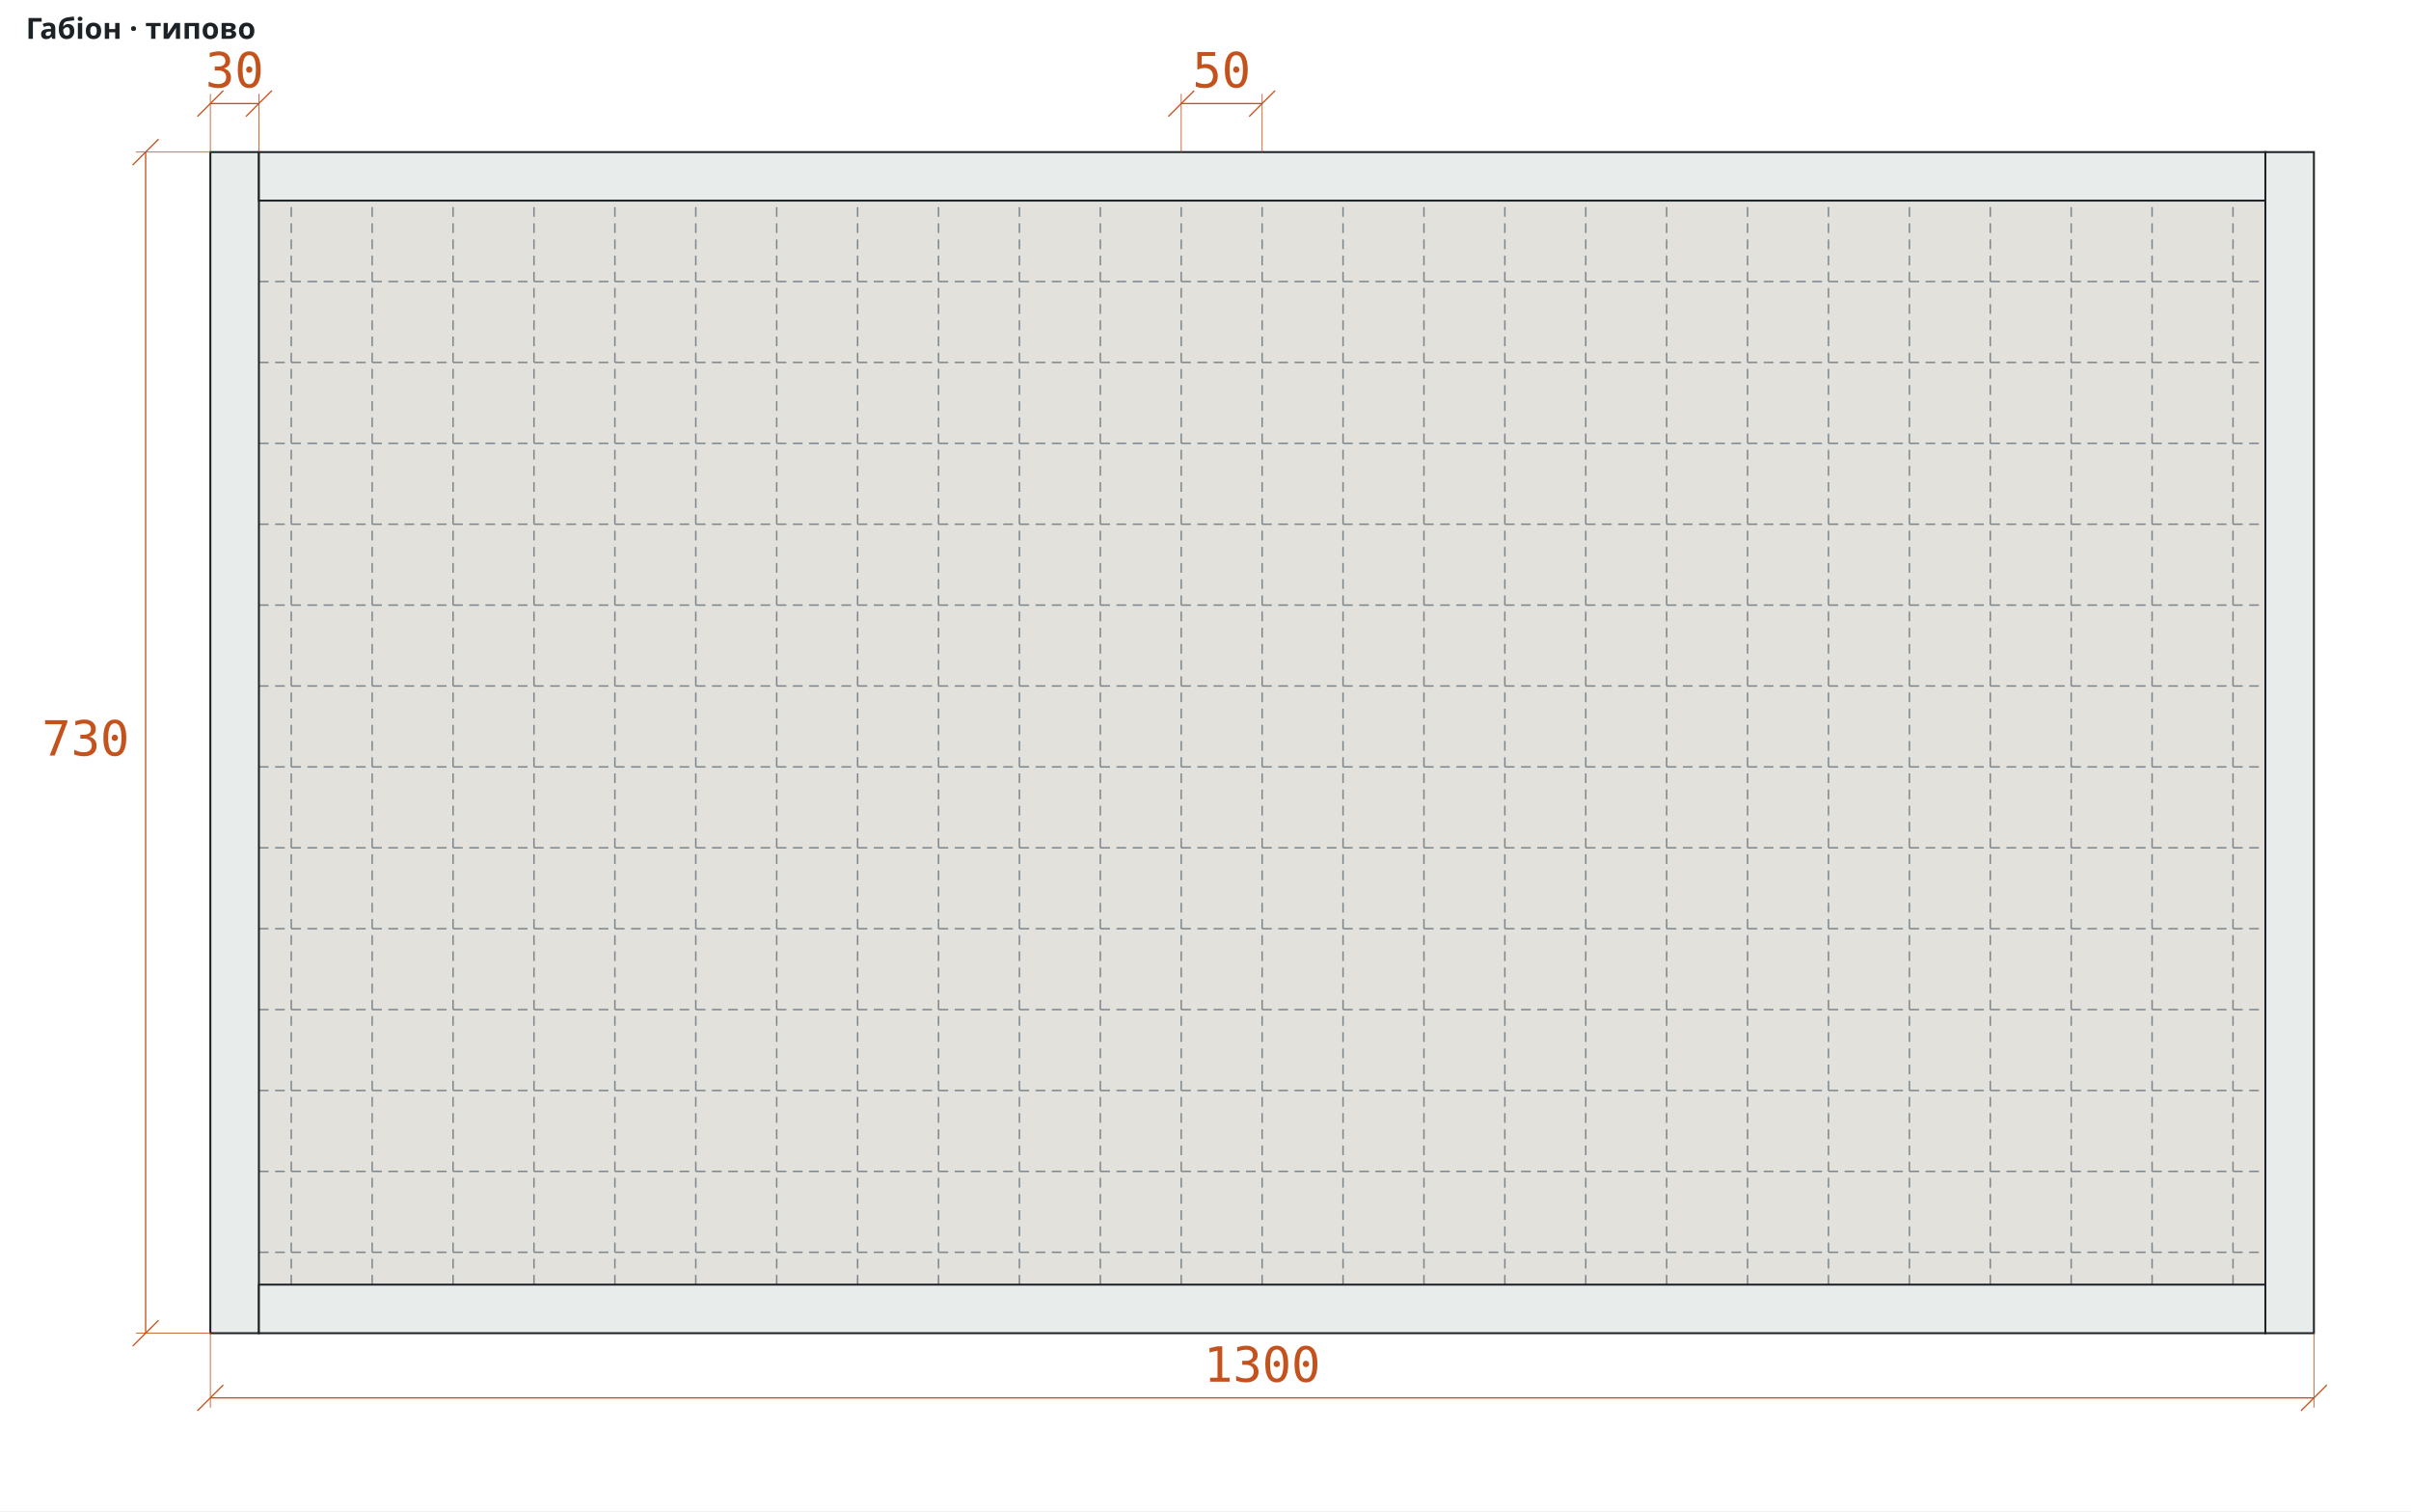
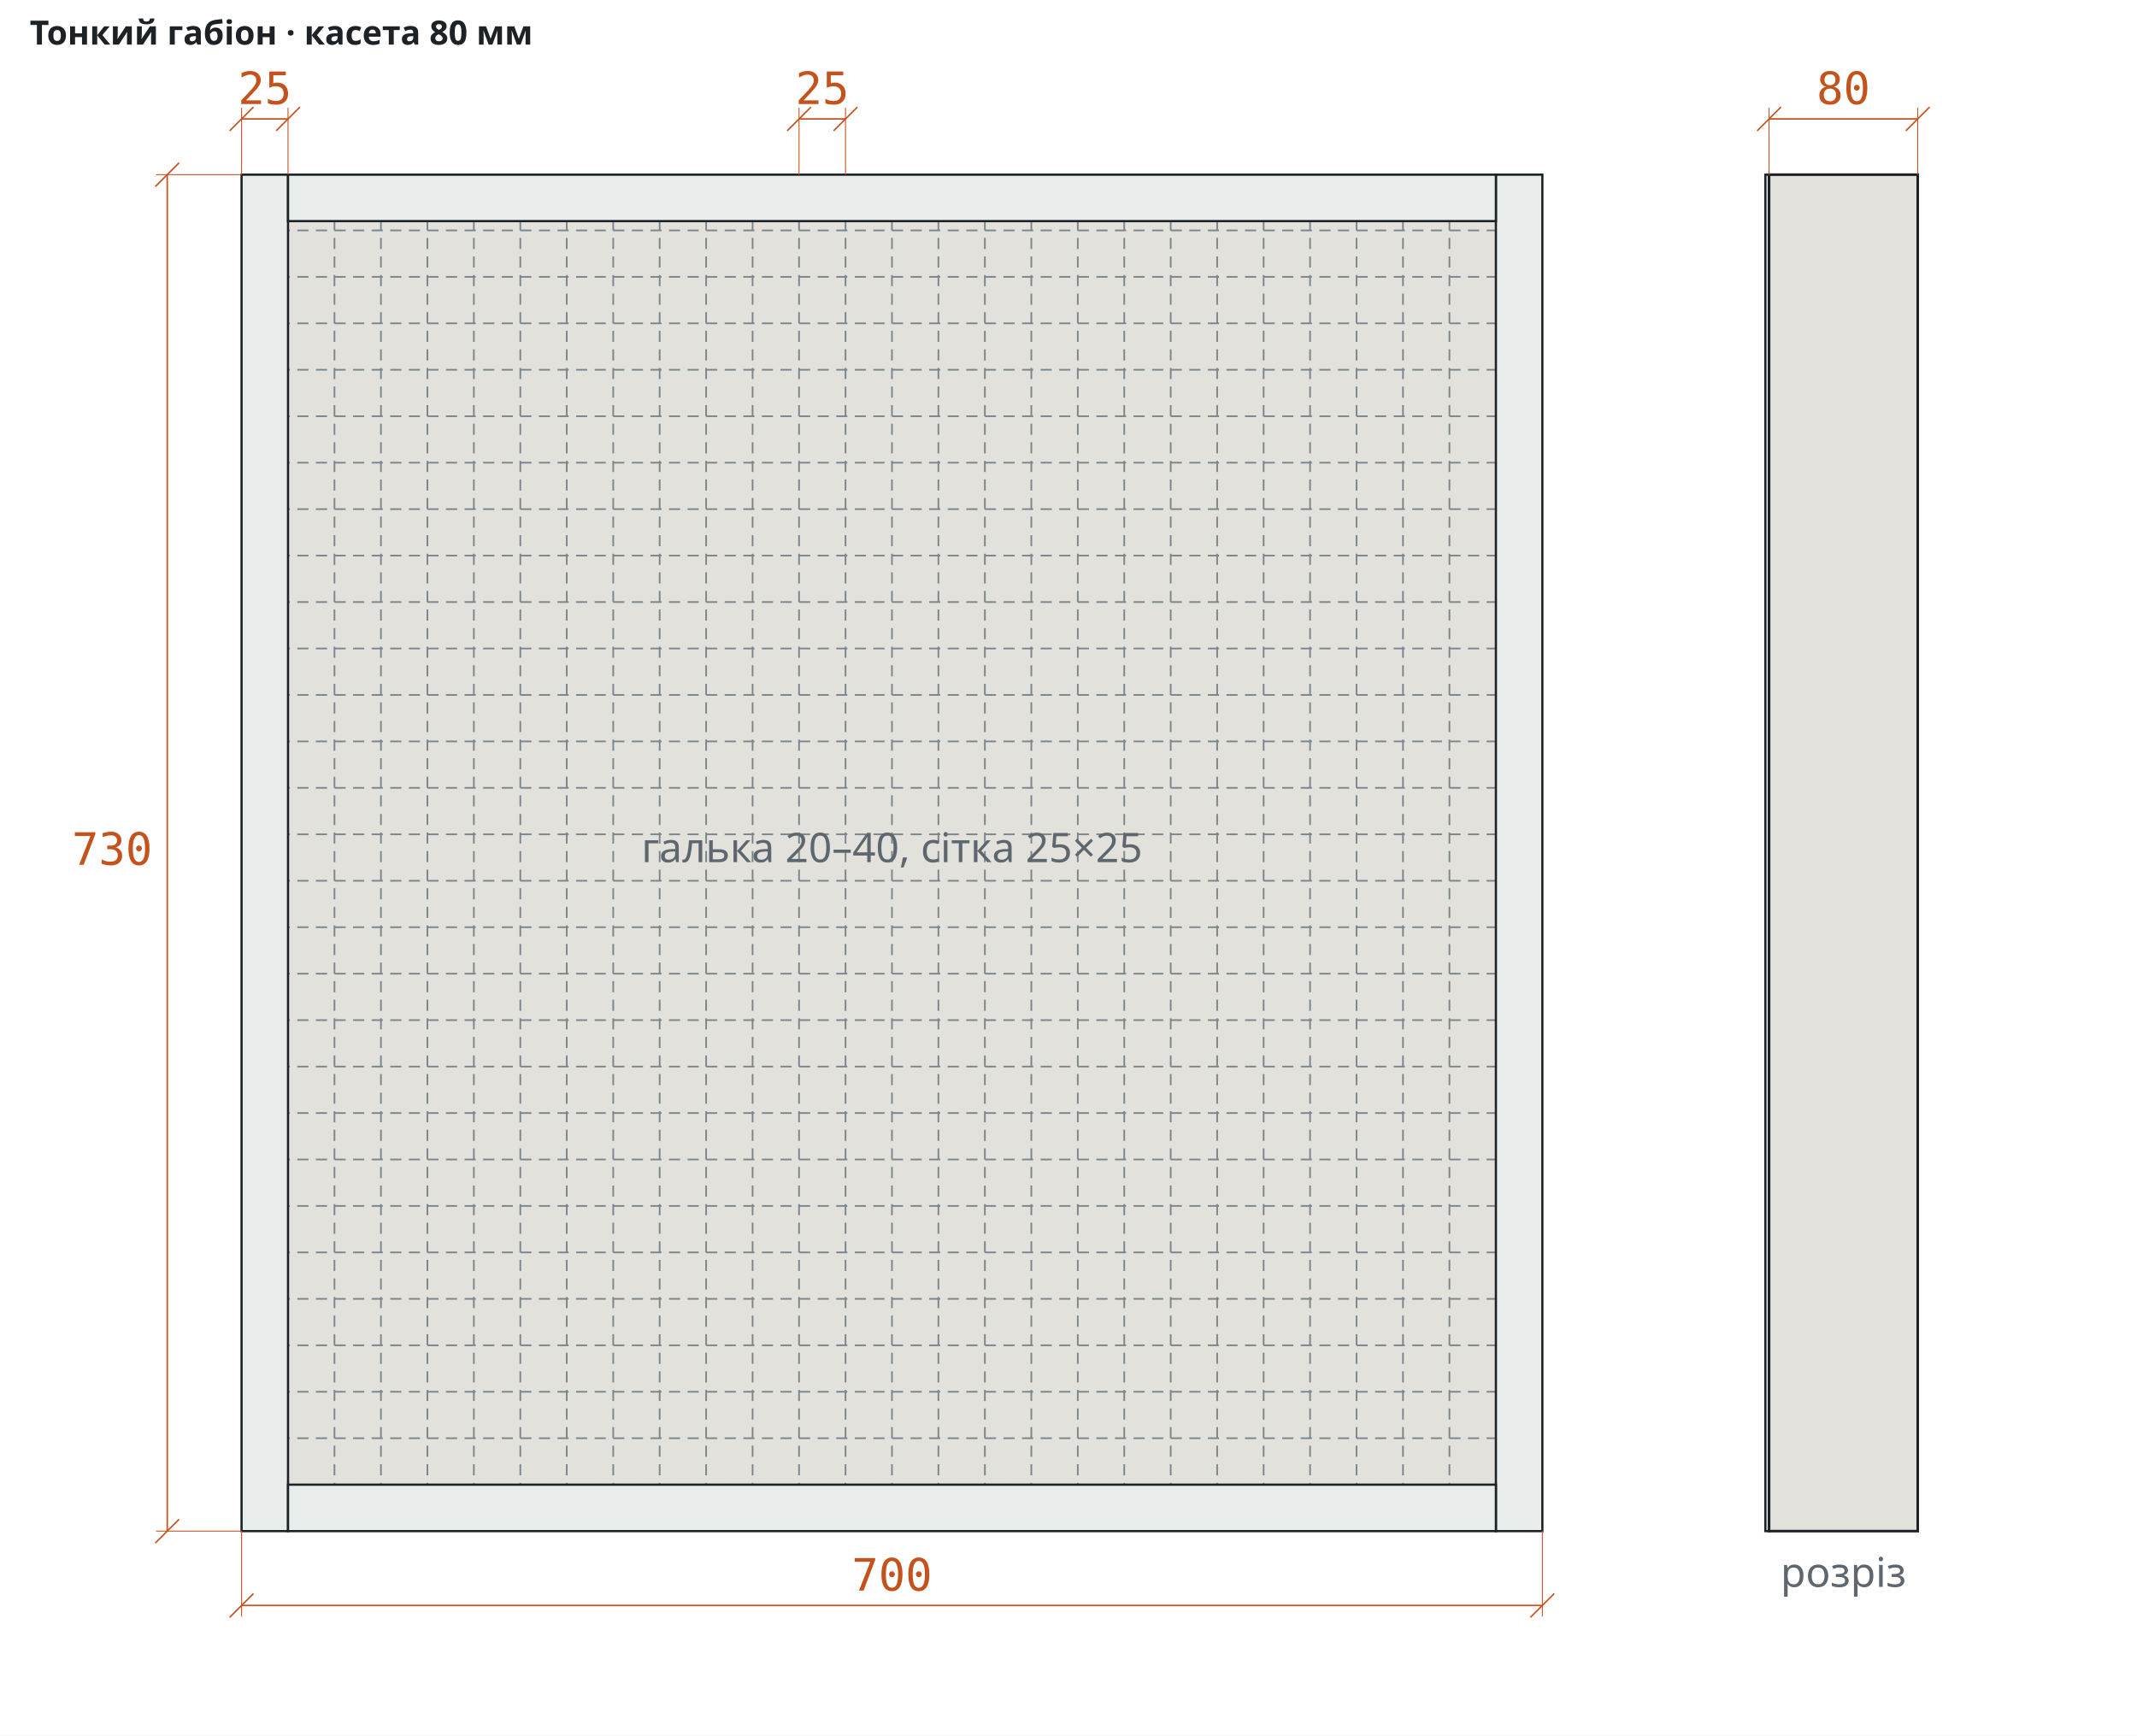
- <svg xmlns="http://www.w3.org/2000/svg" viewBox="0 0 1490 934" width="1490" height="934">
+ <svg xmlns="http://www.w3.org/2000/svg" viewBox="0 0 1150 934" width="1150" height="934">
  <style>.ol{fill:none;stroke:#1c2226;stroke-width:1.4}.thin{stroke-width:.8}.hid{fill:none;stroke:#7b868c;stroke-width:.9;stroke-dasharray:6 4}.cl{stroke:#7b868c;stroke-width:.7;stroke-dasharray:14 3 2 3}.brick{fill:#efe3d0;stroke:none}.stone{fill:#e3e1dc;stroke:#7b868c;stroke-width:.6}.fill{fill:#e8ecea;stroke:#1c2226;stroke-width:1.2}.dim{stroke:#c4521c;stroke-width:.8}.ext{stroke:#c4521c;stroke-width:.5}.lead{stroke:#5d676d;stroke-width:.7}.dt{fill:#c4521c;font:500 15px "IBM Plex Mono",Consolas,monospace}.note{fill:#5d676d;font:14px "IBM Plex Sans",Segoe UI,sans-serif}.lt{fill:#1c2226;font:13px "IBM Plex Sans",Segoe UI,sans-serif}.bub{fill:#fff;stroke:#1c2226;stroke-width:1}.bt{fill:#1c2226;font:600 13px "IBM Plex Mono",Consolas,monospace}.ttl{fill:#1c2226;font:600 18px "IBM Plex Sans",Segoe UI,sans-serif}</style>
  <rect width="100%" height="100%" fill="#ffffff" />
-   <text class="ttl" x="16" y="24">Габіон · типово</text>
+   <text class="ttl" x="16" y="24">Тонкий габіон · касета 80 мм</text>
  <g transform="translate(0 34)">
-     <rect class="stone" x="130.0" y="60.0" width="1300.0" height="730.0" />
+     <rect class="stone" x="130.0" y="60.0" width="700.0" height="730.0" />
+     <line class="hid" x1="155.0" y1="790.0" x2="155.0" y2="60.0" />
    <line class="hid" x1="180.0" y1="790.0" x2="180.0" y2="60.0" />
+     <line class="hid" x1="205.0" y1="790.0" x2="205.0" y2="60.0" />
    <line class="hid" x1="230.0" y1="790.0" x2="230.0" y2="60.0" />
+     <line class="hid" x1="255.0" y1="790.0" x2="255.0" y2="60.0" />
    <line class="hid" x1="280.0" y1="790.0" x2="280.0" y2="60.0" />
+     <line class="hid" x1="305.0" y1="790.0" x2="305.0" y2="60.0" />
    <line class="hid" x1="330.0" y1="790.0" x2="330.0" y2="60.0" />
+     <line class="hid" x1="355.0" y1="790.0" x2="355.0" y2="60.0" />
    <line class="hid" x1="380.0" y1="790.0" x2="380.0" y2="60.0" />
+     <line class="hid" x1="405.0" y1="790.0" x2="405.0" y2="60.0" />
    <line class="hid" x1="430.0" y1="790.0" x2="430.0" y2="60.0" />
+     <line class="hid" x1="455.0" y1="790.0" x2="455.0" y2="60.0" />
    <line class="hid" x1="480.0" y1="790.0" x2="480.0" y2="60.0" />
+     <line class="hid" x1="505.0" y1="790.0" x2="505.0" y2="60.0" />
    <line class="hid" x1="530.0" y1="790.0" x2="530.0" y2="60.0" />
+     <line class="hid" x1="555.0" y1="790.0" x2="555.0" y2="60.0" />
    <line class="hid" x1="580.0" y1="790.0" x2="580.0" y2="60.0" />
+     <line class="hid" x1="605.0" y1="790.0" x2="605.0" y2="60.0" />
    <line class="hid" x1="630.0" y1="790.0" x2="630.0" y2="60.0" />
+     <line class="hid" x1="655.0" y1="790.0" x2="655.0" y2="60.0" />
    <line class="hid" x1="680.0" y1="790.0" x2="680.0" y2="60.0" />
+     <line class="hid" x1="705.0" y1="790.0" x2="705.0" y2="60.0" />
    <line class="hid" x1="730.0" y1="790.0" x2="730.0" y2="60.0" />
+     <line class="hid" x1="755.0" y1="790.0" x2="755.0" y2="60.0" />
    <line class="hid" x1="780.0" y1="790.0" x2="780.0" y2="60.0" />
-     <line class="hid" x1="830.0" y1="790.0" x2="830.0" y2="60.0" />
-     <line class="hid" x1="880.0" y1="790.0" x2="880.0" y2="60.0" />
-     <line class="hid" x1="930.0" y1="790.0" x2="930.0" y2="60.0" />
-     <line class="hid" x1="980.0" y1="790.0" x2="980.0" y2="60.0" />
-     <line class="hid" x1="1030.0" y1="790.0" x2="1030.0" y2="60.0" />
-     <line class="hid" x1="1080.0" y1="790.0" x2="1080.0" y2="60.0" />
-     <line class="hid" x1="1130.0" y1="790.0" x2="1130.0" y2="60.0" />
-     <line class="hid" x1="1180.0" y1="790.0" x2="1180.0" y2="60.0" />
-     <line class="hid" x1="1230.0" y1="790.0" x2="1230.0" y2="60.0" />
-     <line class="hid" x1="1280.0" y1="790.0" x2="1280.0" y2="60.0" />
-     <line class="hid" x1="1330.0" y1="790.0" x2="1330.0" y2="60.0" />
-     <line class="hid" x1="1380.0" y1="790.0" x2="1380.0" y2="60.0" />
-     <line class="hid" x1="130.0" y1="740.0" x2="1430.0" y2="740.0" />
-     <line class="hid" x1="130.0" y1="690.0" x2="1430.0" y2="690.0" />
-     <line class="hid" x1="130.0" y1="640.0" x2="1430.0" y2="640.0" />
-     <line class="hid" x1="130.0" y1="590.0" x2="1430.0" y2="590.0" />
-     <line class="hid" x1="130.0" y1="540.0" x2="1430.0" y2="540.0" />
-     <line class="hid" x1="130.0" y1="490.0" x2="1430.0" y2="490.0" />
-     <line class="hid" x1="130.0" y1="440.0" x2="1430.0" y2="440.0" />
-     <line class="hid" x1="130.0" y1="390.0" x2="1430.0" y2="390.0" />
-     <line class="hid" x1="130.0" y1="340.0" x2="1430.0" y2="340.0" />
-     <line class="hid" x1="130.0" y1="290.0" x2="1430.0" y2="290.0" />
-     <line class="hid" x1="130.0" y1="240.0" x2="1430.0" y2="240.0" />
-     <line class="hid" x1="130.0" y1="190.0" x2="1430.0" y2="190.0" />
-     <line class="hid" x1="130.0" y1="140.0" x2="1430.0" y2="140.0" />
-     <line class="hid" x1="130.0" y1="90.0" x2="1430.0" y2="90.0" />
-     <rect class="fill" x="130.0" y="60.0" width="30.0" height="730.0" />
-     <rect class="fill" x="1400.0" y="60.0" width="30.0" height="730.0" />
-     <rect class="fill" x="160.0" y="760.0" width="1240.0" height="30.0" />
-     <rect class="fill" x="160.0" y="60.0" width="1240.0" height="30.0" />
+     <line class="hid" x1="805.0" y1="790.0" x2="805.0" y2="60.0" />
+     <line class="hid" x1="130.0" y1="765.0" x2="830.0" y2="765.0" />
+     <line class="hid" x1="130.0" y1="740.0" x2="830.0" y2="740.0" />
+     <line class="hid" x1="130.0" y1="715.0" x2="830.0" y2="715.0" />
+     <line class="hid" x1="130.0" y1="690.0" x2="830.0" y2="690.0" />
+     <line class="hid" x1="130.0" y1="665.0" x2="830.0" y2="665.0" />
+     <line class="hid" x1="130.0" y1="640.0" x2="830.0" y2="640.0" />
+     <line class="hid" x1="130.0" y1="615.0" x2="830.0" y2="615.0" />
+     <line class="hid" x1="130.0" y1="590.0" x2="830.0" y2="590.0" />
+     <line class="hid" x1="130.0" y1="565.0" x2="830.0" y2="565.0" />
+     <line class="hid" x1="130.0" y1="540.0" x2="830.0" y2="540.0" />
+     <line class="hid" x1="130.0" y1="515.0" x2="830.0" y2="515.0" />
+     <line class="hid" x1="130.0" y1="490.0" x2="830.0" y2="490.0" />
+     <line class="hid" x1="130.0" y1="465.0" x2="830.0" y2="465.0" />
+     <line class="hid" x1="130.0" y1="440.0" x2="830.0" y2="440.0" />
+     <line class="hid" x1="130.0" y1="415.0" x2="830.0" y2="415.0" />
+     <line class="hid" x1="130.0" y1="390.0" x2="830.0" y2="390.0" />
+     <line class="hid" x1="130.0" y1="365.0" x2="830.0" y2="365.0" />
+     <line class="hid" x1="130.0" y1="340.0" x2="830.0" y2="340.0" />
+     <line class="hid" x1="130.0" y1="315.0" x2="830.0" y2="315.0" />
+     <line class="hid" x1="130.0" y1="290.0" x2="830.0" y2="290.0" />
+     <line class="hid" x1="130.0" y1="265.0" x2="830.0" y2="265.0" />
+     <line class="hid" x1="130.0" y1="240.0" x2="830.0" y2="240.0" />
+     <line class="hid" x1="130.0" y1="215.0" x2="830.0" y2="215.0" />
+     <line class="hid" x1="130.0" y1="190.0" x2="830.0" y2="190.0" />
+     <line class="hid" x1="130.0" y1="165.0" x2="830.0" y2="165.0" />
+     <line class="hid" x1="130.0" y1="140.0" x2="830.0" y2="140.0" />
+     <line class="hid" x1="130.0" y1="115.0" x2="830.0" y2="115.0" />
+     <line class="hid" x1="130.0" y1="90.0" x2="830.0" y2="90.0" />
+     <line class="hid" x1="130.0" y1="65.0" x2="830.0" y2="65.0" />
+     <rect class="fill" x="130.0" y="60.0" width="25.0" height="730.0" />
+     <rect class="fill" x="805.0" y="60.0" width="25.0" height="730.0" />
+     <rect class="fill" x="155.0" y="765.0" width="650.0" height="25.0" />
+     <rect class="fill" x="155.0" y="60.0" width="650.0" height="25.0" />
    <line class="ext" x1="130.0" y1="790.0" x2="130.0" y2="836.0" />
-     <line class="ext" x1="1430.0" y1="790.0" x2="1430.0" y2="836.0" />
-     <line class="dim" x1="130.0" y1="830.0" x2="1430.0" y2="830.0" />
-     <line class="dim" x1="122.0" y1="838.0" x2="138.0" y2="822.0" />
-     <line class="dim" x1="1422.0" y1="838.0" x2="1438.0" y2="822.0" />
-     <text class="dt" x="780.0" y="820.0" text-anchor="middle" style="font-size:30px">1300</text>
+     <line class="ext" x1="830.0" y1="790.0" x2="830.0" y2="836.0" />
+     <line class="dim" x1="130.0" y1="830.0" x2="830.0" y2="830.0" />
+     <line class="dim" x1="123.6" y1="836.4" x2="136.4" y2="823.6" />
+     <line class="dim" x1="823.6" y1="836.4" x2="836.4" y2="823.6" />
+     <text class="dt" x="480.0" y="822.0" text-anchor="middle" style="font-size:24px">700</text>
    <line class="ext" x1="130.0" y1="790.0" x2="84.0" y2="790.0" />
    <line class="ext" x1="130.0" y1="60.0" x2="84.0" y2="60.0" />
    <line class="dim" x1="90.0" y1="790.0" x2="90.0" y2="60.0" />
-     <line class="dim" x1="82.0" y1="798.0" x2="98.0" y2="782.0" />
-     <line class="dim" x1="82.0" y1="68.0" x2="98.0" y2="52.0" />
-     <text class="dt" x="80.0" y="433.0" text-anchor="end" style="font-size:30px">730</text>
-     <line class="ext" x1="730.0" y1="60.0" x2="730.0" y2="24.0" />
-     <line class="ext" x1="780.0" y1="60.0" x2="780.0" y2="24.0" />
-     <line class="dim" x1="730.0" y1="30.0" x2="780.0" y2="30.0" />
-     <line class="dim" x1="722.0" y1="38.0" x2="738.0" y2="22.0" />
-     <line class="dim" x1="772.0" y1="38.0" x2="788.0" y2="22.0" />
-     <text class="dt" x="755.0" y="20.0" text-anchor="middle" style="font-size:30px">50</text>
+     <line class="dim" x1="83.6" y1="796.4" x2="96.4" y2="783.6" />
+     <line class="dim" x1="83.6" y1="66.4" x2="96.4" y2="53.6" />
+     <text class="dt" x="82.0" y="431.4" text-anchor="end" style="font-size:24px">730</text>
+     <line class="ext" x1="430.0" y1="60.0" x2="430.0" y2="24.0" />
+     <line class="ext" x1="455.0" y1="60.0" x2="455.0" y2="24.0" />
+     <line class="dim" x1="430.0" y1="30.0" x2="455.0" y2="30.0" />
+     <line class="dim" x1="423.6" y1="36.4" x2="436.4" y2="23.6" />
+     <line class="dim" x1="448.6" y1="36.4" x2="461.4" y2="23.6" />
+     <text class="dt" x="442.5" y="22.0" text-anchor="middle" style="font-size:24px">25</text>
    <line class="ext" x1="130.0" y1="60.0" x2="130.0" y2="24.0" />
-     <line class="ext" x1="160.0" y1="60.0" x2="160.0" y2="24.0" />
-     <line class="dim" x1="130.0" y1="30.0" x2="160.0" y2="30.0" />
-     <line class="dim" x1="122.0" y1="38.0" x2="138.0" y2="22.0" />
-     <line class="dim" x1="152.0" y1="38.0" x2="168.0" y2="22.0" />
-     <text class="dt" x="145.0" y="20.0" text-anchor="middle" style="font-size:30px">30</text>
+     <line class="ext" x1="155.0" y1="60.0" x2="155.0" y2="24.0" />
+     <line class="dim" x1="130.0" y1="30.0" x2="155.0" y2="30.0" />
+     <line class="dim" x1="123.6" y1="36.4" x2="136.4" y2="23.6" />
+     <line class="dim" x1="148.6" y1="36.4" x2="161.4" y2="23.6" />
+     <text class="dt" x="142.5" y="22.0" text-anchor="middle" style="font-size:24px">25</text>
+     <rect class="fill" x="950.0" y="60.0" width="2.0" height="730.0" />
+     <rect class="stone" x="952.0" y="60.0" width="80.0" height="730.0" />
+     <rect class="ol" x="952.0" y="60.0" width="80.0" height="730.0" />
+     <line class="ext" x1="952.0" y1="60.0" x2="952.0" y2="24.0" />
+     <line class="ext" x1="1032.0" y1="60.0" x2="1032.0" y2="24.0" />
+     <line class="dim" x1="952.0" y1="30.0" x2="1032.0" y2="30.0" />
+     <line class="dim" x1="945.6" y1="36.4" x2="958.4" y2="23.6" />
+     <line class="dim" x1="1025.6" y1="36.4" x2="1038.4" y2="23.6" />
+     <text class="dt" x="992.0" y="22.0" text-anchor="middle" style="font-size:24px">80</text>
+     <text class="note" x="992.0" y="820.0" text-anchor="middle" style="font-size:22px">розріз</text>
+     <text class="note" x="480.0" y="430.0" text-anchor="middle" style="font-size:22px">галька 20–40, сітка 25×25</text>
  </g>
</svg>
